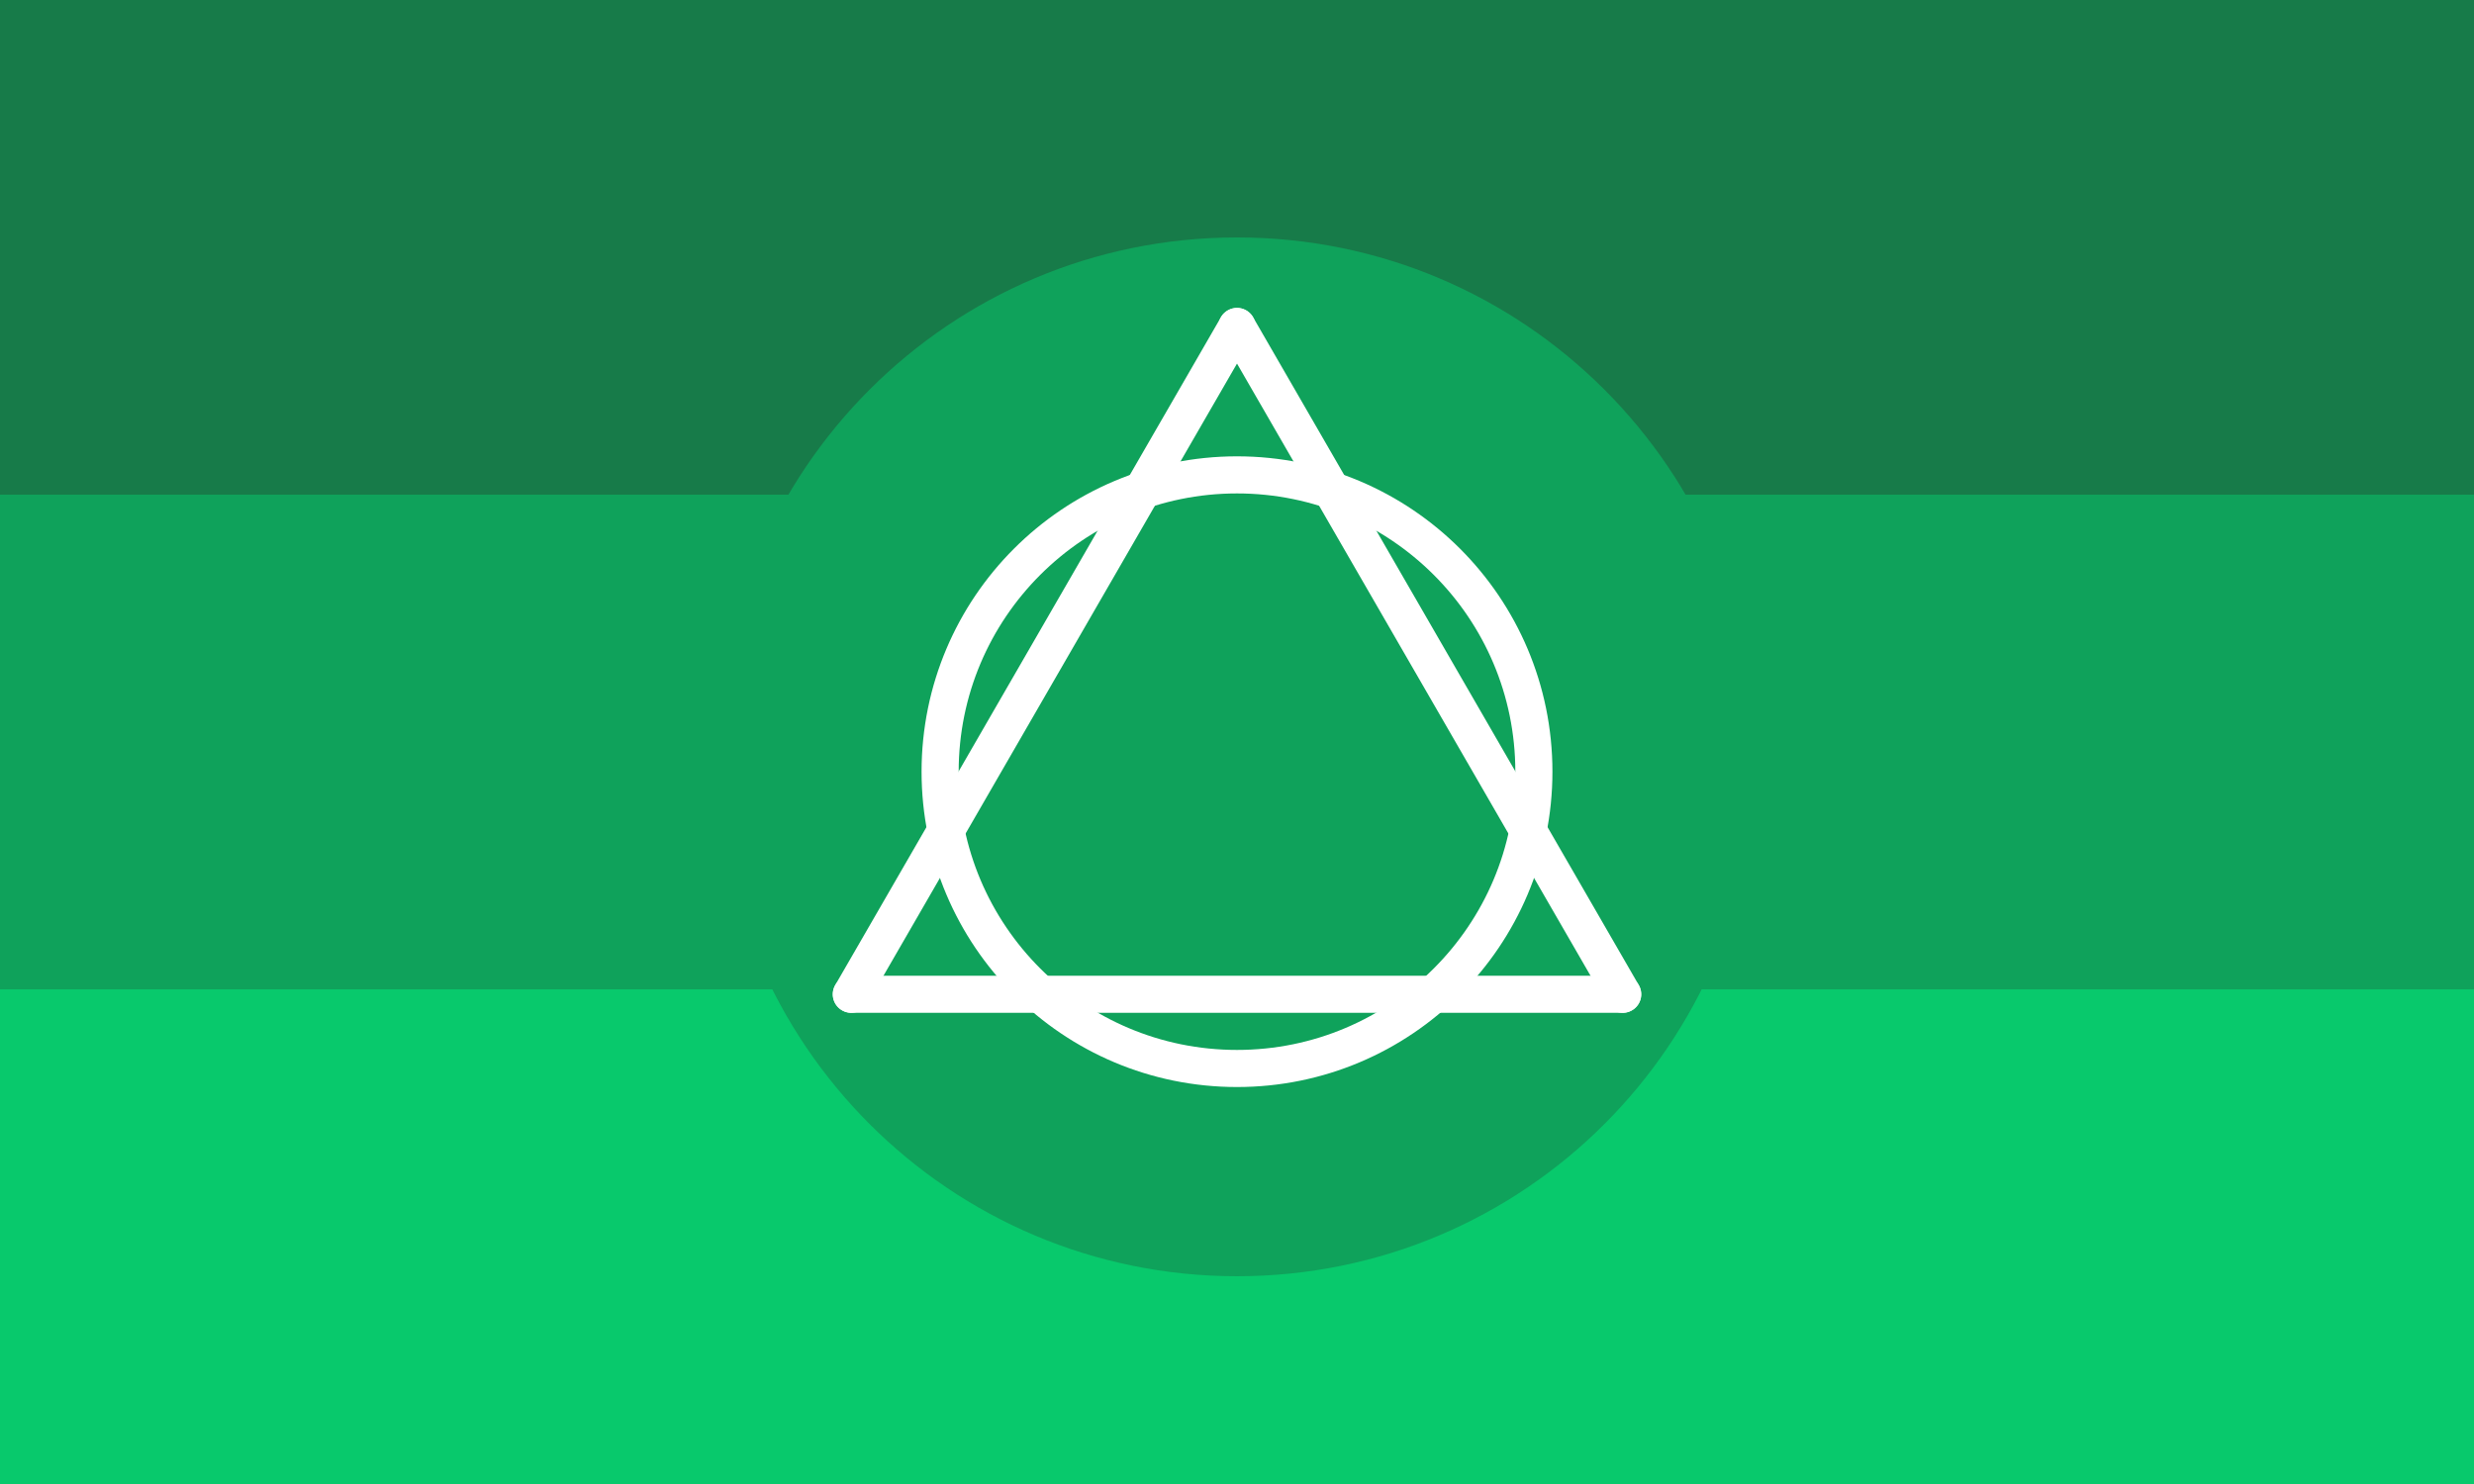
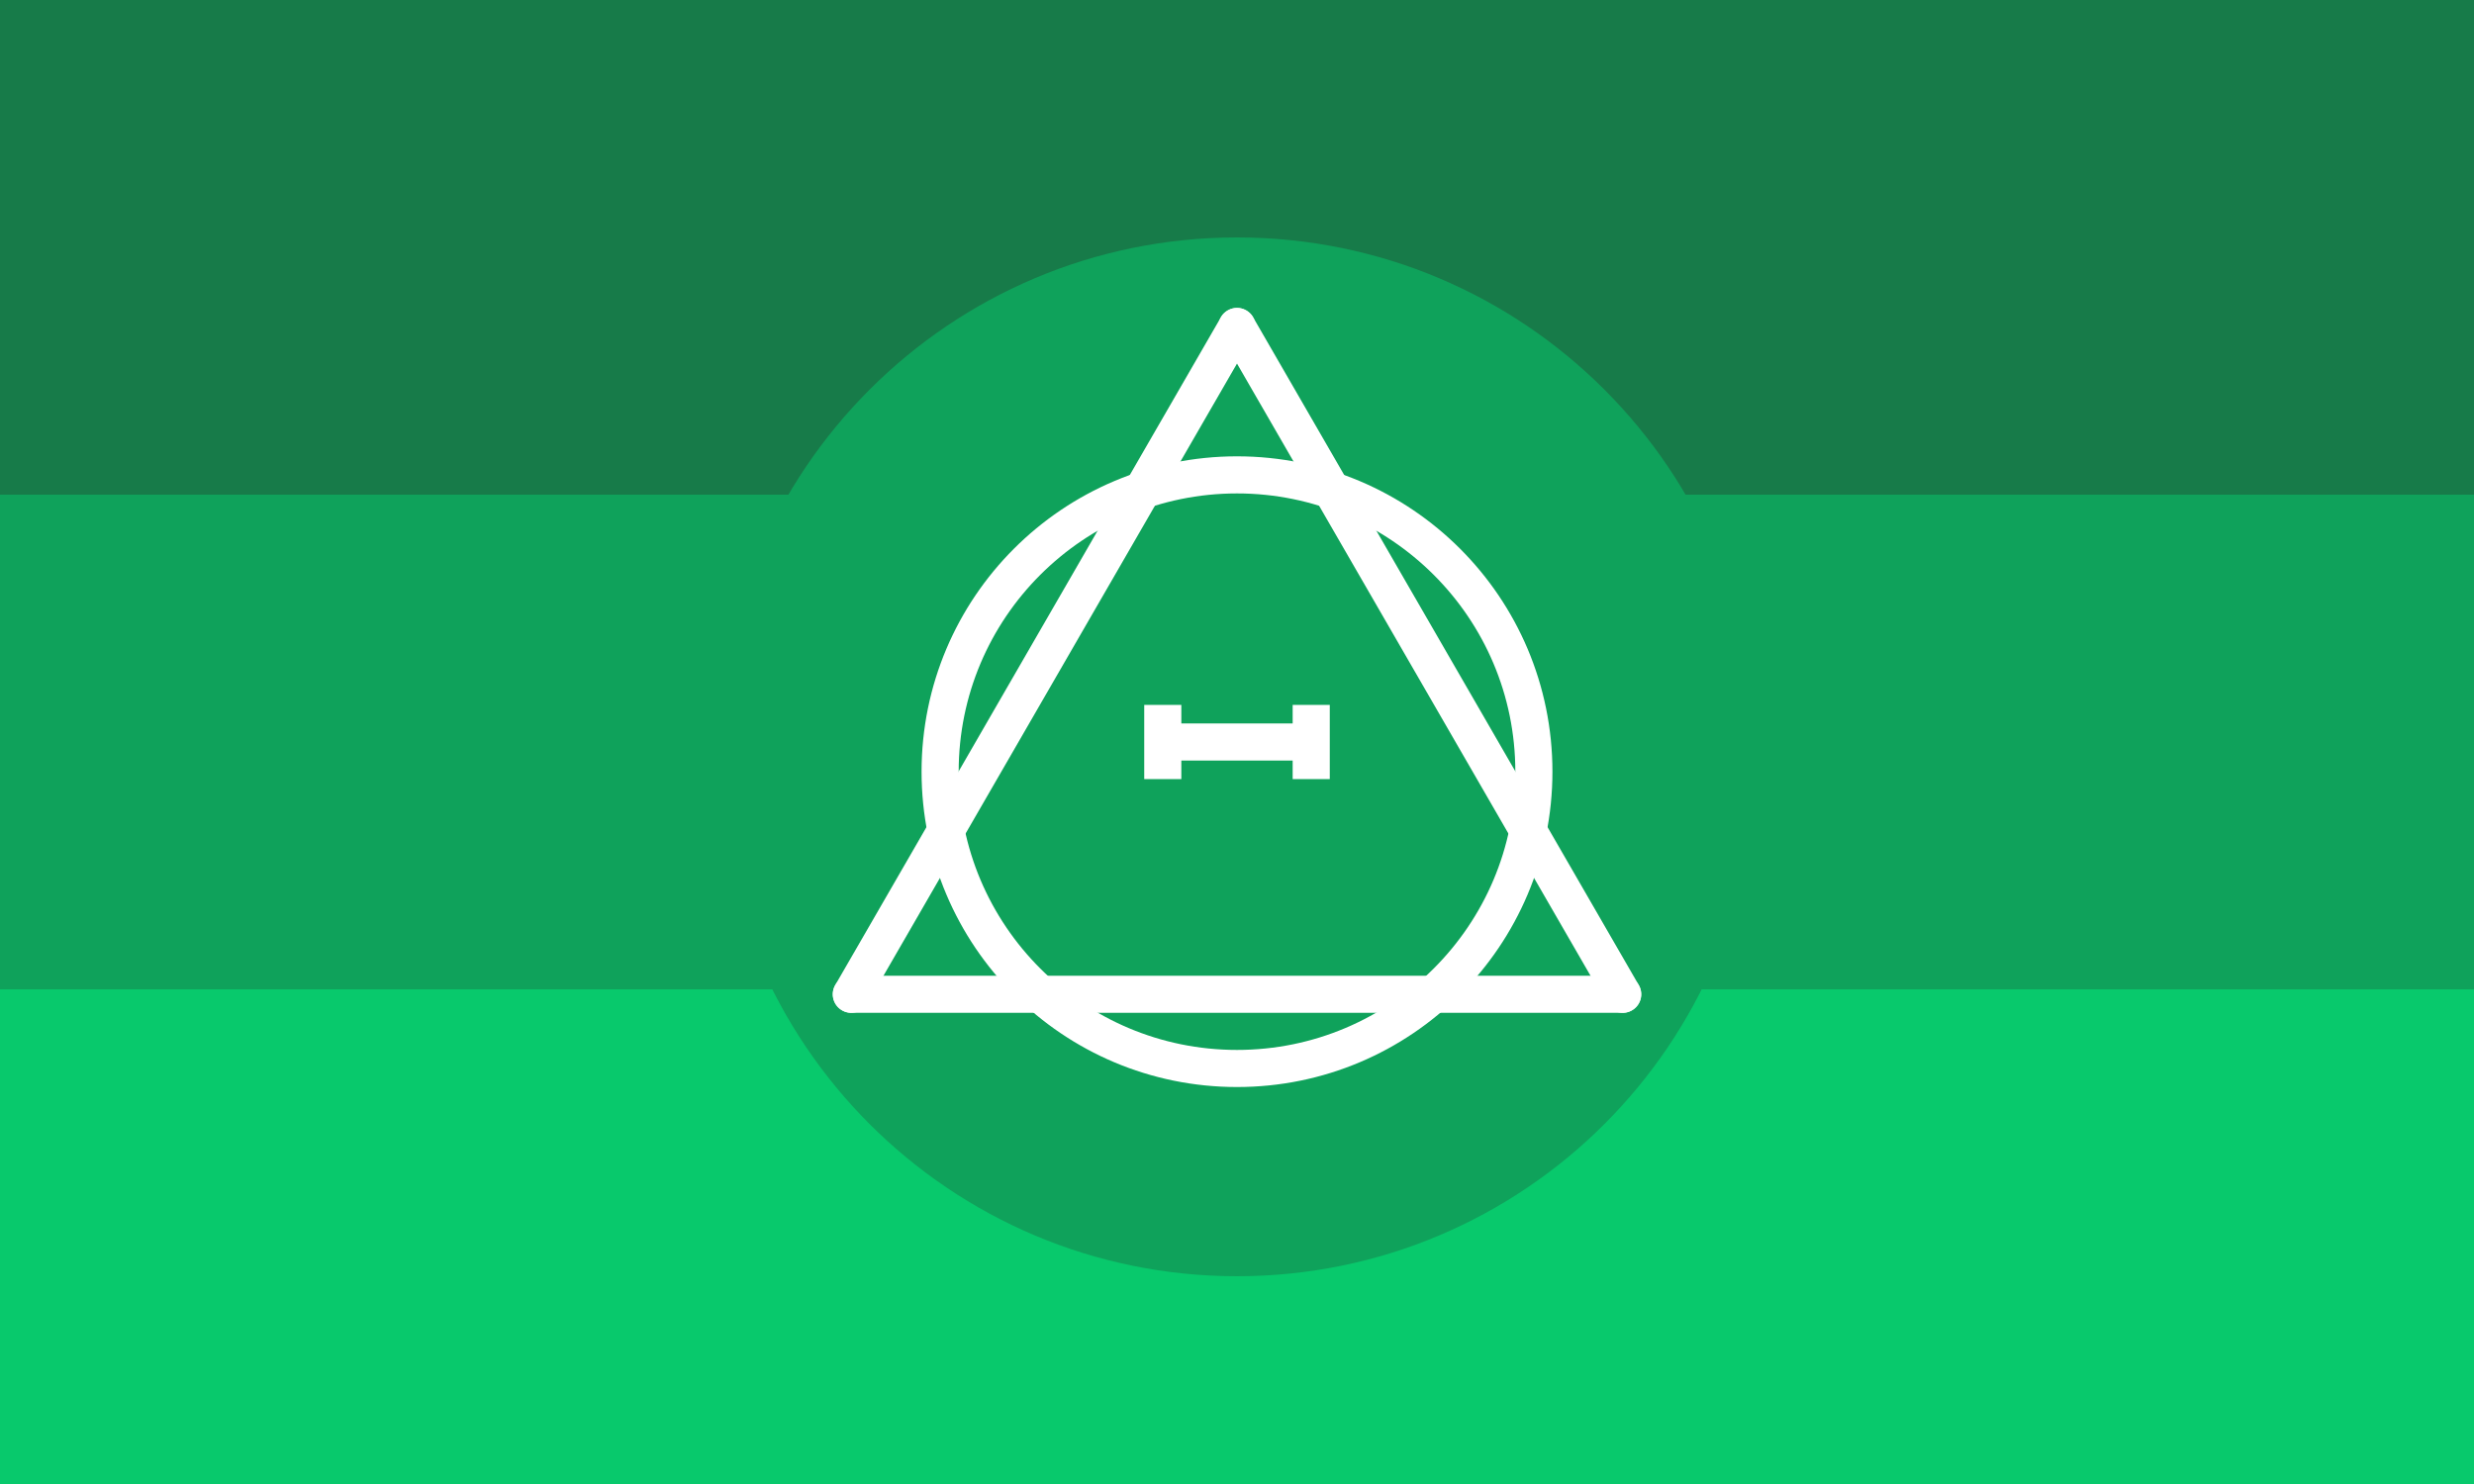
<svg xmlns="http://www.w3.org/2000/svg" width="500" height="300" viewBox="0 0 500 300">
  <defs>
</defs>
  <rect x="0" y="0" width="500" height="101" fill="#177b49" />
  <rect x="0" y="100.0" width="500" height="101" fill="#0fa25b" />
  <rect x="0" y="200.0" width="500" height="101" fill="#08c96c" />
  <circle cx="250.0" cy="153.0" r="105.0" fill="#0fa25b" />
  <circle cx="250.0" cy="156.0" r="60.0" stroke-width="7.5" stroke="#ffFFff" fill="none" />
  <path d="M250.0,66.0 L172.058,201.0" stroke="#ffFFff" fill="none" stroke-width="7.5" stroke-linecap="round" />
  <path d="M327.942,201.0 L250,66.0" stroke="#ffFFff" fill="none" stroke-width="7.5" stroke-linecap="round" />
  <path d="M172.058,201.0 L327.942,201.0" stroke="#ffFFff" fill="none" stroke-width="7.5" stroke-linecap="round" />
+   <path d="M235.0,142.5 L235.0,157.5 M235.0,150.0 L265.0,150.0 L265.0,142.5 L265.0,157.5" stroke-width="7.5" fill="none" stroke="#ffFFff" />
</svg>
